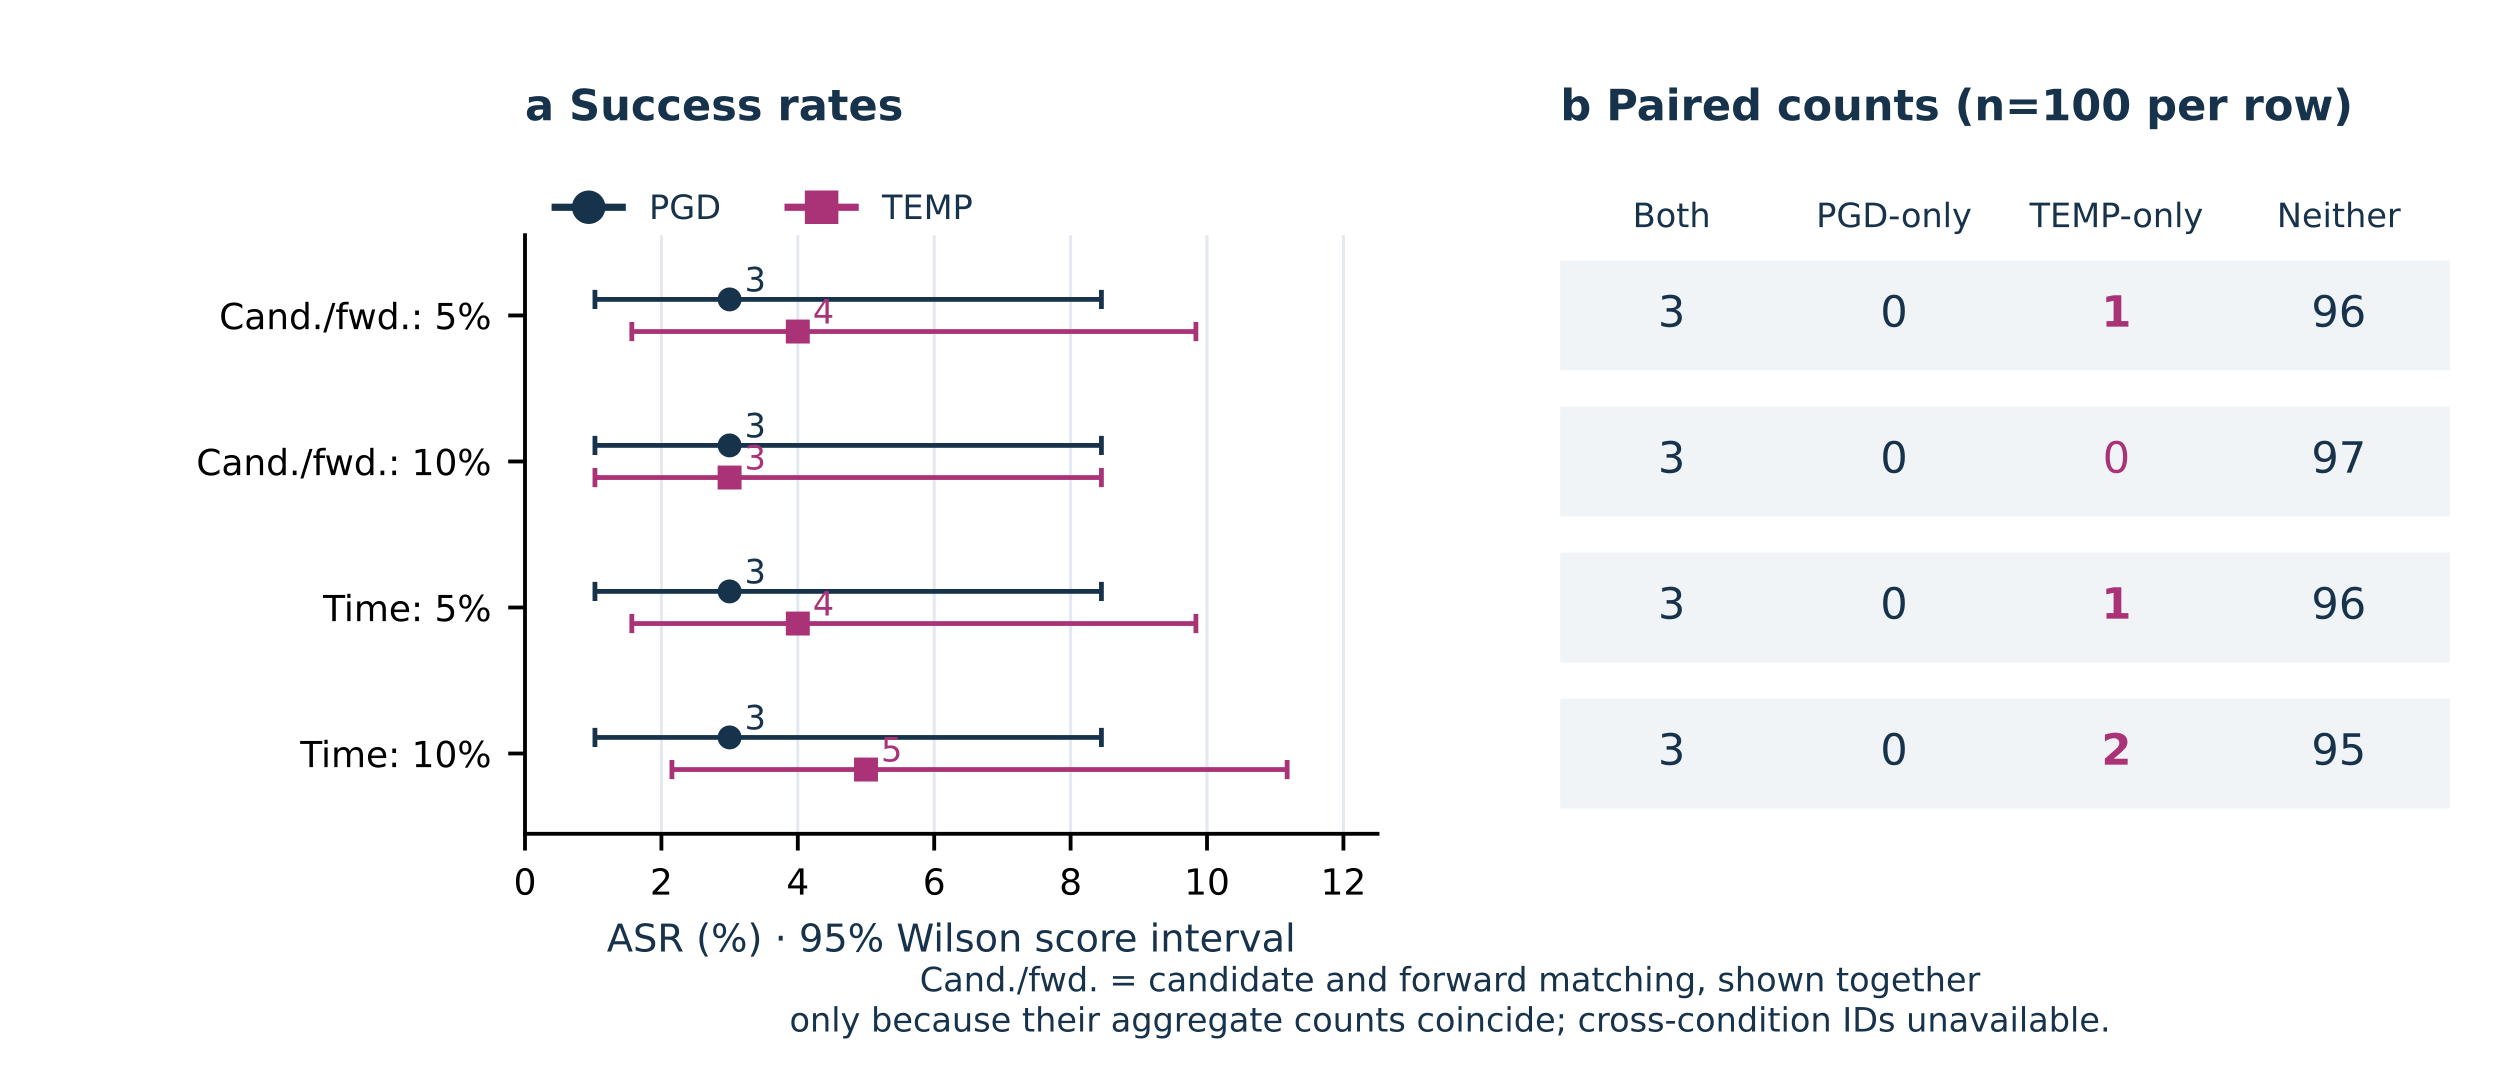
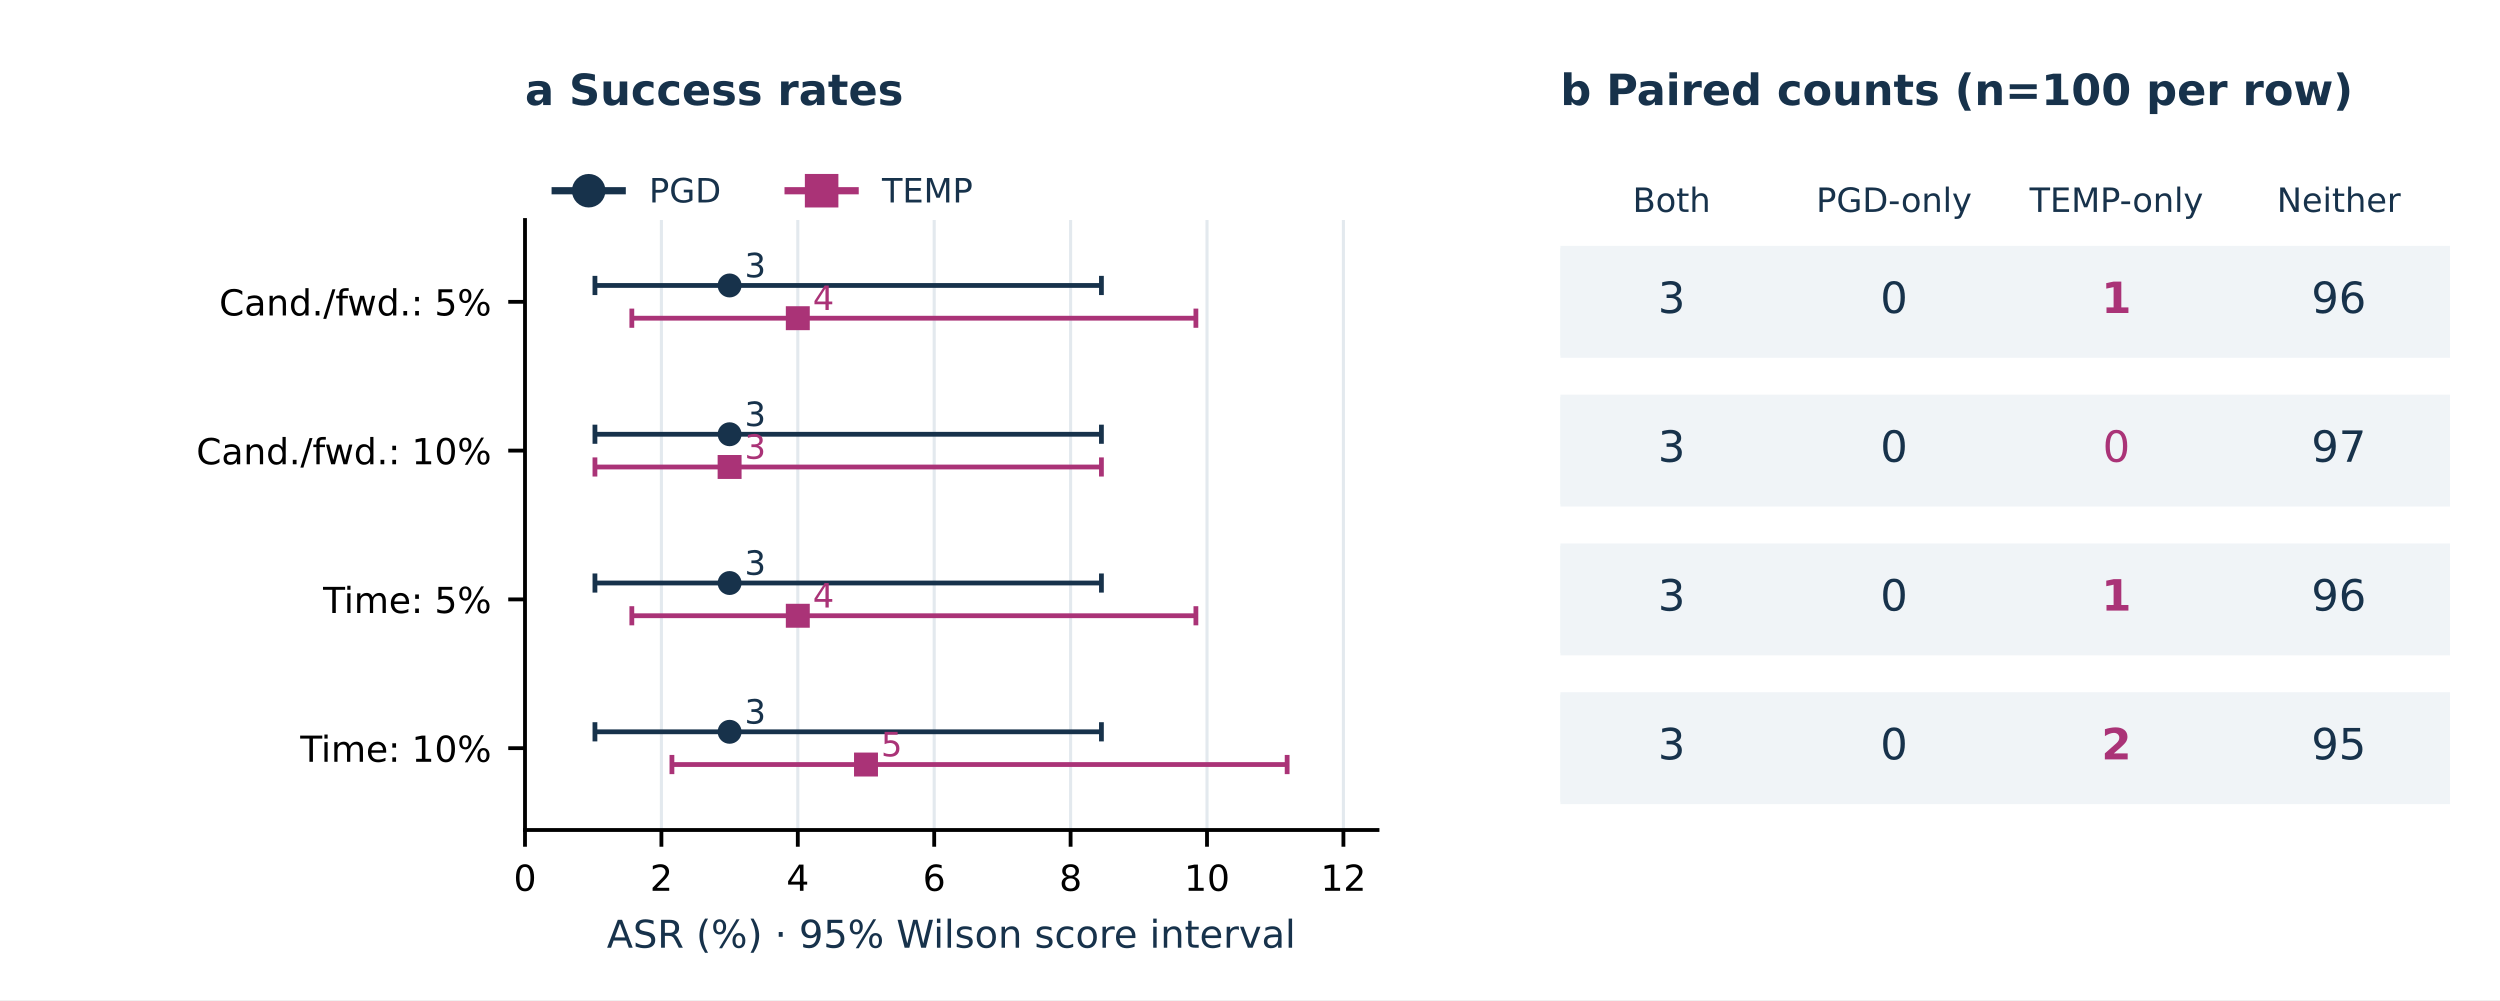
- <svg xmlns="http://www.w3.org/2000/svg" xmlns:xlink="http://www.w3.org/1999/xlink" width="522pt" height="223.2pt" viewBox="0 0 522 223.2" version="1.1">
+ <svg xmlns="http://www.w3.org/2000/svg" xmlns:xlink="http://www.w3.org/1999/xlink" width="522pt" height="208.8pt" viewBox="0 0 522 208.8" version="1.1">
  <defs>
    <style type="text/css">*{stroke-linejoin: round; stroke-linecap: butt}</style>
  </defs>
  <g id="figure_1">
    <g id="patch_1">
-       <path d="M 0 223.2 L 522 223.2 L 522 0 L 0 0 z " style="fill: #ffffff" />
+       <path d="M 0 208.8 L 522 208.8 L 522 0 L 0 0 z " style="fill: #ffffff" />
    </g>
    <g id="axes_1">
      <g id="patch_2">
-         <path d="M 109.62 174.096 L 287.624 174.096 L 287.624 49.104 L 109.62 49.104 z " style="fill: #ffffff" />
+         <path d="M 109.62 173.304 L 287.624 173.304 L 287.624 45.936 L 109.62 45.936 z " style="fill: #ffffff" />
      </g>
      <g id="matplotlib.axis_1">
        <g id="xtick_1">
          <g id="line2d_1">
-             <path d="M 109.62 174.096 L 109.62 49.104 " clip-path="url(#p97f20a0186)" style="fill: none; stroke: #e3e9ee; stroke-width: 0.65; stroke-linecap: square" />
+             <path d="M 109.62 173.304 L 109.62 45.936 " clip-path="url(#p2008d1b8cc)" style="fill: none; stroke: #e3e9ee; stroke-width: 0.65; stroke-linecap: square" />
          </g>
          <g id="line2d_2">
            <defs>
-               <path id="m06a3656022" d="M 0 0 L 0 3.5 " style="stroke: #000000; stroke-width: 0.8" />
+               <path id="m9ea673eb3c" d="M 0 0 L 0 3.5 " style="stroke: #000000; stroke-width: 0.8" />
            </defs>
            <g>
-               <use xlink:href="#m06a3656022" x="109.62" y="174.096" style="stroke: #000000; stroke-width: 0.8" />
+               <use xlink:href="#m9ea673eb3c" x="109.62" y="173.304" style="stroke: #000000; stroke-width: 0.8" />
            </g>
          </g>
          <g id="text_1">
-             <text style="font-size: 7.5px; font-family: 'DejaVu Sans'; text-anchor: middle" x="109.62" y="186.794" transform="rotate(-0 109.62 186.7942)">0</text>
+             <text style="font-size: 7.5px; font-family: 'DejaVu Sans'; text-anchor: middle" x="109.62" y="186.002" transform="rotate(-0 109.62 186.0022)">0</text>
          </g>
        </g>
        <g id="xtick_2">
          <g id="line2d_3">
-             <path d="M 138.101 174.096 L 138.101 49.104 " clip-path="url(#p97f20a0186)" style="fill: none; stroke: #e3e9ee; stroke-width: 0.65; stroke-linecap: square" />
+             <path d="M 138.101 173.304 L 138.101 45.936 " clip-path="url(#p2008d1b8cc)" style="fill: none; stroke: #e3e9ee; stroke-width: 0.65; stroke-linecap: square" />
          </g>
          <g id="line2d_4">
            <g>
-               <use xlink:href="#m06a3656022" x="138.101" y="174.096" style="stroke: #000000; stroke-width: 0.8" />
+               <use xlink:href="#m9ea673eb3c" x="138.101" y="173.304" style="stroke: #000000; stroke-width: 0.8" />
            </g>
          </g>
          <g id="text_2">
-             <text style="font-size: 7.5px; font-family: 'DejaVu Sans'; text-anchor: middle" x="138.101" y="186.794" transform="rotate(-0 138.1006 186.7942)">2</text>
+             <text style="font-size: 7.5px; font-family: 'DejaVu Sans'; text-anchor: middle" x="138.101" y="186.002" transform="rotate(-0 138.1006 186.0022)">2</text>
          </g>
        </g>
        <g id="xtick_3">
          <g id="line2d_5">
-             <path d="M 166.581 174.096 L 166.581 49.104 " clip-path="url(#p97f20a0186)" style="fill: none; stroke: #e3e9ee; stroke-width: 0.65; stroke-linecap: square" />
+             <path d="M 166.581 173.304 L 166.581 45.936 " clip-path="url(#p2008d1b8cc)" style="fill: none; stroke: #e3e9ee; stroke-width: 0.65; stroke-linecap: square" />
          </g>
          <g id="line2d_6">
            <g>
-               <use xlink:href="#m06a3656022" x="166.581" y="174.096" style="stroke: #000000; stroke-width: 0.8" />
+               <use xlink:href="#m9ea673eb3c" x="166.581" y="173.304" style="stroke: #000000; stroke-width: 0.8" />
            </g>
          </g>
          <g id="text_3">
-             <text style="font-size: 7.5px; font-family: 'DejaVu Sans'; text-anchor: middle" x="166.581" y="186.794" transform="rotate(-0 166.5812 186.7942)">4</text>
+             <text style="font-size: 7.5px; font-family: 'DejaVu Sans'; text-anchor: middle" x="166.581" y="186.002" transform="rotate(-0 166.5812 186.0022)">4</text>
          </g>
        </g>
        <g id="xtick_4">
          <g id="line2d_7">
-             <path d="M 195.062 174.096 L 195.062 49.104 " clip-path="url(#p97f20a0186)" style="fill: none; stroke: #e3e9ee; stroke-width: 0.65; stroke-linecap: square" />
+             <path d="M 195.062 173.304 L 195.062 45.936 " clip-path="url(#p2008d1b8cc)" style="fill: none; stroke: #e3e9ee; stroke-width: 0.65; stroke-linecap: square" />
          </g>
          <g id="line2d_8">
            <g>
-               <use xlink:href="#m06a3656022" x="195.062" y="174.096" style="stroke: #000000; stroke-width: 0.8" />
+               <use xlink:href="#m9ea673eb3c" x="195.062" y="173.304" style="stroke: #000000; stroke-width: 0.8" />
            </g>
          </g>
          <g id="text_4">
-             <text style="font-size: 7.5px; font-family: 'DejaVu Sans'; text-anchor: middle" x="195.062" y="186.794" transform="rotate(-0 195.0618 186.7942)">6</text>
+             <text style="font-size: 7.5px; font-family: 'DejaVu Sans'; text-anchor: middle" x="195.062" y="186.002" transform="rotate(-0 195.0618 186.0022)">6</text>
          </g>
        </g>
        <g id="xtick_5">
          <g id="line2d_9">
-             <path d="M 223.542 174.096 L 223.542 49.104 " clip-path="url(#p97f20a0186)" style="fill: none; stroke: #e3e9ee; stroke-width: 0.65; stroke-linecap: square" />
+             <path d="M 223.542 173.304 L 223.542 45.936 " clip-path="url(#p2008d1b8cc)" style="fill: none; stroke: #e3e9ee; stroke-width: 0.65; stroke-linecap: square" />
          </g>
          <g id="line2d_10">
            <g>
-               <use xlink:href="#m06a3656022" x="223.542" y="174.096" style="stroke: #000000; stroke-width: 0.8" />
+               <use xlink:href="#m9ea673eb3c" x="223.542" y="173.304" style="stroke: #000000; stroke-width: 0.8" />
            </g>
          </g>
          <g id="text_5">
-             <text style="font-size: 7.5px; font-family: 'DejaVu Sans'; text-anchor: middle" x="223.542" y="186.794" transform="rotate(-0 223.5423 186.7942)">8</text>
+             <text style="font-size: 7.5px; font-family: 'DejaVu Sans'; text-anchor: middle" x="223.542" y="186.002" transform="rotate(-0 223.5423 186.0022)">8</text>
          </g>
        </g>
        <g id="xtick_6">
          <g id="line2d_11">
-             <path d="M 252.023 174.096 L 252.023 49.104 " clip-path="url(#p97f20a0186)" style="fill: none; stroke: #e3e9ee; stroke-width: 0.65; stroke-linecap: square" />
+             <path d="M 252.023 173.304 L 252.023 45.936 " clip-path="url(#p2008d1b8cc)" style="fill: none; stroke: #e3e9ee; stroke-width: 0.65; stroke-linecap: square" />
          </g>
          <g id="line2d_12">
            <g>
-               <use xlink:href="#m06a3656022" x="252.023" y="174.096" style="stroke: #000000; stroke-width: 0.8" />
+               <use xlink:href="#m9ea673eb3c" x="252.023" y="173.304" style="stroke: #000000; stroke-width: 0.8" />
            </g>
          </g>
          <g id="text_6">
-             <text style="font-size: 7.5px; font-family: 'DejaVu Sans'; text-anchor: middle" x="252.023" y="186.794" transform="rotate(-0 252.0229 186.7942)">10</text>
+             <text style="font-size: 7.5px; font-family: 'DejaVu Sans'; text-anchor: middle" x="252.023" y="186.002" transform="rotate(-0 252.0229 186.0022)">10</text>
          </g>
        </g>
        <g id="xtick_7">
          <g id="line2d_13">
-             <path d="M 280.504 174.096 L 280.504 49.104 " clip-path="url(#p97f20a0186)" style="fill: none; stroke: #e3e9ee; stroke-width: 0.65; stroke-linecap: square" />
+             <path d="M 280.504 173.304 L 280.504 45.936 " clip-path="url(#p2008d1b8cc)" style="fill: none; stroke: #e3e9ee; stroke-width: 0.65; stroke-linecap: square" />
          </g>
          <g id="line2d_14">
            <g>
-               <use xlink:href="#m06a3656022" x="280.504" y="174.096" style="stroke: #000000; stroke-width: 0.8" />
+               <use xlink:href="#m9ea673eb3c" x="280.504" y="173.304" style="stroke: #000000; stroke-width: 0.8" />
            </g>
          </g>
          <g id="text_7">
-             <text style="font-size: 7.5px; font-family: 'DejaVu Sans'; text-anchor: middle" x="280.504" y="186.794" transform="rotate(-0 280.5035 186.7942)">12</text>
+             <text style="font-size: 7.5px; font-family: 'DejaVu Sans'; text-anchor: middle" x="280.504" y="186.002" transform="rotate(-0 280.5035 186.0022)">12</text>
          </g>
        </g>
        <g id="text_8">
-           <text style="font-size: 8px; font-family: 'DejaVu Sans'; text-anchor: middle; fill: #17324b" x="198.622" y="198.675" transform="rotate(-0 198.6218 198.6747)">ASR (%) · 95% Wilson score interval</text>
+           <text style="font-size: 8px; font-family: 'DejaVu Sans'; text-anchor: middle; fill: #17324b" x="198.622" y="197.883" transform="rotate(-0 198.6218 197.8827)">ASR (%) · 95% Wilson score interval</text>
        </g>
      </g>
      <g id="matplotlib.axis_2">
        <g id="ytick_1">
          <g id="line2d_15">
            <defs>
-               <path id="mb379976650" d="M 0 0 L -3.5 0 " style="stroke: #000000; stroke-width: 0.8" />
+               <path id="m56beac9aab" d="M 0 0 L -3.5 0 " style="stroke: #000000; stroke-width: 0.8" />
            </defs>
            <g>
-               <use xlink:href="#mb379976650" x="109.62" y="65.871" style="stroke: #000000; stroke-width: 0.8" />
+               <use xlink:href="#m56beac9aab" x="109.62" y="63.022" style="stroke: #000000; stroke-width: 0.8" />
            </g>
          </g>
          <g id="text_9">
-             <text style="font-size: 7.5px; font-family: 'DejaVu Sans'; text-anchor: end" x="102.62" y="68.721" transform="rotate(-0 102.62 68.72063)">Cand./fwd.: 5%</text>
+             <text style="font-size: 7.5px; font-family: 'DejaVu Sans'; text-anchor: end" x="102.62" y="65.871" transform="rotate(-0 102.62 65.87136)">Cand./fwd.: 5%</text>
          </g>
        </g>
        <g id="ytick_2">
          <g id="line2d_16">
            <g>
-               <use xlink:href="#mb379976650" x="109.62" y="96.357" style="stroke: #000000; stroke-width: 0.8" />
+               <use xlink:href="#m56beac9aab" x="109.62" y="94.087" style="stroke: #000000; stroke-width: 0.8" />
            </g>
          </g>
          <g id="text_10">
-             <text style="font-size: 7.5px; font-family: 'DejaVu Sans'; text-anchor: end" x="102.62" y="99.206" transform="rotate(-0 102.62 99.20649)">Cand./fwd.: 10%</text>
+             <text style="font-size: 7.5px; font-family: 'DejaVu Sans'; text-anchor: end" x="102.62" y="96.937" transform="rotate(-0 102.62 96.93673)">Cand./fwd.: 10%</text>
          </g>
        </g>
        <g id="ytick_3">
          <g id="line2d_17">
            <g>
-               <use xlink:href="#mb379976650" x="109.62" y="126.843" style="stroke: #000000; stroke-width: 0.8" />
+               <use xlink:href="#m56beac9aab" x="109.62" y="125.153" style="stroke: #000000; stroke-width: 0.8" />
            </g>
          </g>
          <g id="text_11">
-             <text style="font-size: 7.5px; font-family: 'DejaVu Sans'; text-anchor: end" x="102.62" y="129.692" transform="rotate(-0 102.62 129.6923)">Time: 5%</text>
+             <text style="font-size: 7.5px; font-family: 'DejaVu Sans'; text-anchor: end" x="102.62" y="128.002" transform="rotate(-0 102.62 128.0021)">Time: 5%</text>
          </g>
        </g>
        <g id="ytick_4">
          <g id="line2d_18">
            <g>
-               <use xlink:href="#mb379976650" x="109.62" y="157.329" style="stroke: #000000; stroke-width: 0.8" />
+               <use xlink:href="#m56beac9aab" x="109.62" y="156.218" style="stroke: #000000; stroke-width: 0.8" />
            </g>
          </g>
          <g id="text_12">
-             <text style="font-size: 7.5px; font-family: 'DejaVu Sans'; text-anchor: end" x="102.62" y="160.178" transform="rotate(-0 102.62 160.1782)">Time: 10%</text>
+             <text style="font-size: 7.5px; font-family: 'DejaVu Sans'; text-anchor: end" x="102.62" y="159.067" transform="rotate(-0 102.62 159.0675)">Time: 10%</text>
          </g>
        </g>
      </g>
      <g id="LineCollection_1">
-         <path d="M 124.223 62.518 L 229.978 62.518 " clip-path="url(#p97f20a0186)" style="fill: none; stroke: #17324b" />
+         <path d="M 124.223 59.605 L 229.978 59.605 " clip-path="url(#p2008d1b8cc)" style="fill: none; stroke: #17324b" />
      </g>
      <g id="line2d_19">
        <defs>
-           <path id="me2decad87b" d="M 0 2 L 0 -2 " style="stroke: #17324b" />
+           <path id="m1c0061c36f" d="M 0 2 L 0 -2 " style="stroke: #17324b" />
        </defs>
-         <g clip-path="url(#p97f20a0186)">
-           <use xlink:href="#me2decad87b" x="124.223" y="62.518" style="fill: #17324b; stroke: #17324b" />
+         <g clip-path="url(#p2008d1b8cc)">
+           <use xlink:href="#m1c0061c36f" x="124.223" y="59.605" style="fill: #17324b; stroke: #17324b" />
        </g>
      </g>
      <g id="line2d_20">
-         <g clip-path="url(#p97f20a0186)">
-           <use xlink:href="#me2decad87b" x="229.978" y="62.518" style="fill: #17324b; stroke: #17324b" />
+         <g clip-path="url(#p2008d1b8cc)">
+           <use xlink:href="#m1c0061c36f" x="229.978" y="59.605" style="fill: #17324b; stroke: #17324b" />
        </g>
      </g>
      <g id="LineCollection_2">
-         <path d="M 131.925 69.225 L 249.703 69.225 " clip-path="url(#p97f20a0186)" style="fill: none; stroke: #aa3377" />
+         <path d="M 131.925 66.439 L 249.703 66.439 " clip-path="url(#p2008d1b8cc)" style="fill: none; stroke: #aa3377" />
      </g>
      <g id="line2d_21">
        <defs>
-           <path id="m9e8b985d2b" d="M 0 2 L 0 -2 " style="stroke: #aa3377" />
+           <path id="m8cdf69920a" d="M 0 2 L 0 -2 " style="stroke: #aa3377" />
        </defs>
-         <g clip-path="url(#p97f20a0186)">
-           <use xlink:href="#m9e8b985d2b" x="131.925" y="69.225" style="fill: #aa3377; stroke: #aa3377" />
+         <g clip-path="url(#p2008d1b8cc)">
+           <use xlink:href="#m8cdf69920a" x="131.925" y="66.439" style="fill: #aa3377; stroke: #aa3377" />
        </g>
      </g>
      <g id="line2d_22">
-         <g clip-path="url(#p97f20a0186)">
-           <use xlink:href="#m9e8b985d2b" x="249.703" y="69.225" style="fill: #aa3377; stroke: #aa3377" />
+         <g clip-path="url(#p2008d1b8cc)">
+           <use xlink:href="#m8cdf69920a" x="249.703" y="66.439" style="fill: #aa3377; stroke: #aa3377" />
        </g>
      </g>
      <g id="LineCollection_3">
-         <path d="M 124.223 93.004 L 229.978 93.004 " clip-path="url(#p97f20a0186)" style="fill: none; stroke: #17324b" />
+         <path d="M 124.223 90.67 L 229.978 90.67 " clip-path="url(#p2008d1b8cc)" style="fill: none; stroke: #17324b" />
      </g>
      <g id="line2d_23">
-         <g clip-path="url(#p97f20a0186)">
-           <use xlink:href="#me2decad87b" x="124.223" y="93.004" style="fill: #17324b; stroke: #17324b" />
+         <g clip-path="url(#p2008d1b8cc)">
+           <use xlink:href="#m1c0061c36f" x="124.223" y="90.67" style="fill: #17324b; stroke: #17324b" />
        </g>
      </g>
      <g id="line2d_24">
-         <g clip-path="url(#p97f20a0186)">
-           <use xlink:href="#me2decad87b" x="229.978" y="93.004" style="fill: #17324b; stroke: #17324b" />
+         <g clip-path="url(#p2008d1b8cc)">
+           <use xlink:href="#m1c0061c36f" x="229.978" y="90.67" style="fill: #17324b; stroke: #17324b" />
        </g>
      </g>
      <g id="LineCollection_4">
-         <path d="M 124.223 99.711 L 229.978 99.711 " clip-path="url(#p97f20a0186)" style="fill: none; stroke: #aa3377" />
+         <path d="M 124.223 97.505 L 229.978 97.505 " clip-path="url(#p2008d1b8cc)" style="fill: none; stroke: #aa3377" />
      </g>
      <g id="line2d_25">
-         <g clip-path="url(#p97f20a0186)">
-           <use xlink:href="#m9e8b985d2b" x="124.223" y="99.711" style="fill: #aa3377; stroke: #aa3377" />
+         <g clip-path="url(#p2008d1b8cc)">
+           <use xlink:href="#m8cdf69920a" x="124.223" y="97.505" style="fill: #aa3377; stroke: #aa3377" />
        </g>
      </g>
      <g id="line2d_26">
-         <g clip-path="url(#p97f20a0186)">
-           <use xlink:href="#m9e8b985d2b" x="229.978" y="99.711" style="fill: #aa3377; stroke: #aa3377" />
+         <g clip-path="url(#p2008d1b8cc)">
+           <use xlink:href="#m8cdf69920a" x="229.978" y="97.505" style="fill: #aa3377; stroke: #aa3377" />
        </g>
      </g>
      <g id="LineCollection_5">
-         <path d="M 124.223 123.489 L 229.978 123.489 " clip-path="url(#p97f20a0186)" style="fill: none; stroke: #17324b" />
+         <path d="M 124.223 121.735 L 229.978 121.735 " clip-path="url(#p2008d1b8cc)" style="fill: none; stroke: #17324b" />
      </g>
      <g id="line2d_27">
-         <g clip-path="url(#p97f20a0186)">
-           <use xlink:href="#me2decad87b" x="124.223" y="123.489" style="fill: #17324b; stroke: #17324b" />
+         <g clip-path="url(#p2008d1b8cc)">
+           <use xlink:href="#m1c0061c36f" x="124.223" y="121.735" style="fill: #17324b; stroke: #17324b" />
        </g>
      </g>
      <g id="line2d_28">
-         <g clip-path="url(#p97f20a0186)">
-           <use xlink:href="#me2decad87b" x="229.978" y="123.489" style="fill: #17324b; stroke: #17324b" />
+         <g clip-path="url(#p2008d1b8cc)">
+           <use xlink:href="#m1c0061c36f" x="229.978" y="121.735" style="fill: #17324b; stroke: #17324b" />
        </g>
      </g>
      <g id="LineCollection_6">
-         <path d="M 131.925 130.196 L 249.703 130.196 " clip-path="url(#p97f20a0186)" style="fill: none; stroke: #aa3377" />
+         <path d="M 131.925 128.57 L 249.703 128.57 " clip-path="url(#p2008d1b8cc)" style="fill: none; stroke: #aa3377" />
      </g>
      <g id="line2d_29">
-         <g clip-path="url(#p97f20a0186)">
-           <use xlink:href="#m9e8b985d2b" x="131.925" y="130.196" style="fill: #aa3377; stroke: #aa3377" />
+         <g clip-path="url(#p2008d1b8cc)">
+           <use xlink:href="#m8cdf69920a" x="131.925" y="128.57" style="fill: #aa3377; stroke: #aa3377" />
        </g>
      </g>
      <g id="line2d_30">
-         <g clip-path="url(#p97f20a0186)">
-           <use xlink:href="#m9e8b985d2b" x="249.703" y="130.196" style="fill: #aa3377; stroke: #aa3377" />
+         <g clip-path="url(#p2008d1b8cc)">
+           <use xlink:href="#m8cdf69920a" x="249.703" y="128.57" style="fill: #aa3377; stroke: #aa3377" />
        </g>
      </g>
      <g id="LineCollection_7">
-         <path d="M 124.223 153.975 L 229.978 153.975 " clip-path="url(#p97f20a0186)" style="fill: none; stroke: #17324b" />
+         <path d="M 124.223 152.801 L 229.978 152.801 " clip-path="url(#p2008d1b8cc)" style="fill: none; stroke: #17324b" />
      </g>
      <g id="line2d_31">
-         <g clip-path="url(#p97f20a0186)">
-           <use xlink:href="#me2decad87b" x="124.223" y="153.975" style="fill: #17324b; stroke: #17324b" />
+         <g clip-path="url(#p2008d1b8cc)">
+           <use xlink:href="#m1c0061c36f" x="124.223" y="152.801" style="fill: #17324b; stroke: #17324b" />
        </g>
      </g>
      <g id="line2d_32">
-         <g clip-path="url(#p97f20a0186)">
-           <use xlink:href="#me2decad87b" x="229.978" y="153.975" style="fill: #17324b; stroke: #17324b" />
+         <g clip-path="url(#p2008d1b8cc)">
+           <use xlink:href="#m1c0061c36f" x="229.978" y="152.801" style="fill: #17324b; stroke: #17324b" />
        </g>
      </g>
      <g id="LineCollection_8">
-         <path d="M 140.299 160.682 L 268.756 160.682 " clip-path="url(#p97f20a0186)" style="fill: none; stroke: #aa3377" />
+         <path d="M 140.299 159.635 L 268.756 159.635 " clip-path="url(#p2008d1b8cc)" style="fill: none; stroke: #aa3377" />
      </g>
      <g id="line2d_33">
-         <g clip-path="url(#p97f20a0186)">
-           <use xlink:href="#m9e8b985d2b" x="140.299" y="160.682" style="fill: #aa3377; stroke: #aa3377" />
+         <g clip-path="url(#p2008d1b8cc)">
+           <use xlink:href="#m8cdf69920a" x="140.299" y="159.635" style="fill: #aa3377; stroke: #aa3377" />
        </g>
      </g>
      <g id="line2d_34">
-         <g clip-path="url(#p97f20a0186)">
-           <use xlink:href="#m9e8b985d2b" x="268.756" y="160.682" style="fill: #aa3377; stroke: #aa3377" />
+         <g clip-path="url(#p2008d1b8cc)">
+           <use xlink:href="#m8cdf69920a" x="268.756" y="159.635" style="fill: #aa3377; stroke: #aa3377" />
        </g>
      </g>
      <g id="line2d_35">
        <defs>
-           <path id="mfbaa4cbd0b" d="M 0 2 C 0.53 2 1.039 1.789 1.414 1.414 C 1.789 1.039 2 0.53 2 0 C 2 -0.53 1.789 -1.039 1.414 -1.414 C 1.039 -1.789 0.53 -2 0 -2 C -0.53 -2 -1.039 -1.789 -1.414 -1.414 C -1.789 -1.039 -2 -0.53 -2 0 C -2 0.53 -1.789 1.039 -1.414 1.414 C -1.039 1.789 -0.53 2 0 2 z " style="stroke: #17324b" />
+           <path id="mcb62db1101" d="M 0 2 C 0.53 2 1.039 1.789 1.414 1.414 C 1.789 1.039 2 0.53 2 0 C 2 -0.53 1.789 -1.039 1.414 -1.414 C 1.039 -1.789 0.53 -2 0 -2 C -0.53 -2 -1.039 -1.789 -1.414 -1.414 C -1.789 -1.039 -2 -0.53 -2 0 C -2 0.53 -1.789 1.039 -1.414 1.414 C -1.039 1.789 -0.53 2 0 2 z " style="stroke: #17324b" />
        </defs>
-         <g clip-path="url(#p97f20a0186)">
-           <use xlink:href="#mfbaa4cbd0b" x="152.341" y="62.518" style="fill: #17324b; stroke: #17324b" />
+         <g clip-path="url(#p2008d1b8cc)">
+           <use xlink:href="#mcb62db1101" x="152.341" y="59.605" style="fill: #17324b; stroke: #17324b" />
        </g>
      </g>
      <g id="line2d_36">
        <defs>
-           <path id="me695c874b8" d="M -2 2 L 2 2 L 2 -2 L -2 -2 z " style="stroke: #aa3377; stroke-linejoin: miter" />
+           <path id="mc5bc1b1e0f" d="M -2 2 L 2 2 L 2 -2 L -2 -2 z " style="stroke: #aa3377; stroke-linejoin: miter" />
        </defs>
-         <g clip-path="url(#p97f20a0186)">
-           <use xlink:href="#me695c874b8" x="166.581" y="69.225" style="fill: #aa3377; stroke: #aa3377; stroke-linejoin: miter" />
+         <g clip-path="url(#p2008d1b8cc)">
+           <use xlink:href="#mc5bc1b1e0f" x="166.581" y="66.439" style="fill: #aa3377; stroke: #aa3377; stroke-linejoin: miter" />
        </g>
      </g>
      <g id="line2d_37">
-         <g clip-path="url(#p97f20a0186)">
-           <use xlink:href="#mfbaa4cbd0b" x="152.341" y="93.004" style="fill: #17324b; stroke: #17324b" />
+         <g clip-path="url(#p2008d1b8cc)">
+           <use xlink:href="#mcb62db1101" x="152.341" y="90.67" style="fill: #17324b; stroke: #17324b" />
        </g>
      </g>
      <g id="line2d_38">
-         <g clip-path="url(#p97f20a0186)">
-           <use xlink:href="#me695c874b8" x="152.341" y="99.711" style="fill: #aa3377; stroke: #aa3377; stroke-linejoin: miter" />
+         <g clip-path="url(#p2008d1b8cc)">
+           <use xlink:href="#mc5bc1b1e0f" x="152.341" y="97.505" style="fill: #aa3377; stroke: #aa3377; stroke-linejoin: miter" />
        </g>
      </g>
      <g id="line2d_39">
-         <g clip-path="url(#p97f20a0186)">
-           <use xlink:href="#mfbaa4cbd0b" x="152.341" y="123.489" style="fill: #17324b; stroke: #17324b" />
+         <g clip-path="url(#p2008d1b8cc)">
+           <use xlink:href="#mcb62db1101" x="152.341" y="121.735" style="fill: #17324b; stroke: #17324b" />
        </g>
      </g>
      <g id="line2d_40">
-         <g clip-path="url(#p97f20a0186)">
-           <use xlink:href="#me695c874b8" x="166.581" y="130.196" style="fill: #aa3377; stroke: #aa3377; stroke-linejoin: miter" />
+         <g clip-path="url(#p2008d1b8cc)">
+           <use xlink:href="#mc5bc1b1e0f" x="166.581" y="128.57" style="fill: #aa3377; stroke: #aa3377; stroke-linejoin: miter" />
        </g>
      </g>
      <g id="line2d_41">
-         <g clip-path="url(#p97f20a0186)">
-           <use xlink:href="#mfbaa4cbd0b" x="152.341" y="153.975" style="fill: #17324b; stroke: #17324b" />
+         <g clip-path="url(#p2008d1b8cc)">
+           <use xlink:href="#mcb62db1101" x="152.341" y="152.801" style="fill: #17324b; stroke: #17324b" />
        </g>
      </g>
      <g id="line2d_42">
-         <g clip-path="url(#p97f20a0186)">
-           <use xlink:href="#me695c874b8" x="180.821" y="160.682" style="fill: #aa3377; stroke: #aa3377; stroke-linejoin: miter" />
+         <g clip-path="url(#p2008d1b8cc)">
+           <use xlink:href="#mc5bc1b1e0f" x="180.821" y="159.635" style="fill: #aa3377; stroke: #aa3377; stroke-linejoin: miter" />
        </g>
      </g>
      <g id="patch_3">
-         <path d="M 109.62 174.096 L 109.62 49.104 " style="fill: none; stroke: #000000; stroke-width: 0.8; stroke-linejoin: miter; stroke-linecap: square" />
+         <path d="M 109.62 173.304 L 109.62 45.936 " style="fill: none; stroke: #000000; stroke-width: 0.8; stroke-linejoin: miter; stroke-linecap: square" />
      </g>
      <g id="patch_4">
-         <path d="M 109.62 174.096 L 287.624 174.096 " style="fill: none; stroke: #000000; stroke-width: 0.8; stroke-linejoin: miter; stroke-linecap: square" />
+         <path d="M 109.62 173.304 L 287.624 173.304 " style="fill: none; stroke: #000000; stroke-width: 0.8; stroke-linejoin: miter; stroke-linecap: square" />
      </g>
      <g id="text_13">
-         <text style="font-size: 7px; font-family: 'DejaVu Sans'; text-anchor: start; fill: #17324b" x="155.474" y="60.841" transform="rotate(-0 155.4737 60.84105)">3</text>
+         <text style="font-size: 7px; font-family: 'DejaVu Sans'; text-anchor: start; fill: #17324b" x="155.474" y="57.896" transform="rotate(-0 155.4737 57.89617)">3</text>
      </g>
      <g id="text_14">
-         <text style="font-size: 7px; font-family: 'DejaVu Sans'; text-anchor: start; fill: #aa3377" x="169.714" y="67.548" transform="rotate(-0 169.714 67.54794)">4</text>
+         <text style="font-size: 7px; font-family: 'DejaVu Sans'; text-anchor: start; fill: #aa3377" x="169.714" y="64.731" transform="rotate(-0 169.714 64.73055)">4</text>
      </g>
      <g id="text_15">
-         <text style="font-size: 7px; font-family: 'DejaVu Sans'; text-anchor: start; fill: #17324b" x="155.474" y="91.327" transform="rotate(-0 155.4737 91.32691)">3</text>
+         <text style="font-size: 7px; font-family: 'DejaVu Sans'; text-anchor: start; fill: #17324b" x="155.474" y="88.962" transform="rotate(-0 155.4737 88.96153)">3</text>
      </g>
      <g id="text_16">
-         <text style="font-size: 7px; font-family: 'DejaVu Sans'; text-anchor: start; fill: #aa3377" x="155.474" y="98.034" transform="rotate(-0 155.4737 98.03379)">3</text>
+         <text style="font-size: 7px; font-family: 'DejaVu Sans'; text-anchor: start; fill: #aa3377" x="155.474" y="95.796" transform="rotate(-0 155.4737 95.79591)">3</text>
      </g>
      <g id="text_17">
-         <text style="font-size: 7px; font-family: 'DejaVu Sans'; text-anchor: start; fill: #17324b" x="155.474" y="121.813" transform="rotate(-0 155.4737 121.8128)">3</text>
+         <text style="font-size: 7px; font-family: 'DejaVu Sans'; text-anchor: start; fill: #17324b" x="155.474" y="120.027" transform="rotate(-0 155.4737 120.0269)">3</text>
      </g>
      <g id="text_18">
-         <text style="font-size: 7px; font-family: 'DejaVu Sans'; text-anchor: start; fill: #aa3377" x="169.714" y="128.52" transform="rotate(-0 169.714 128.5196)">4</text>
+         <text style="font-size: 7px; font-family: 'DejaVu Sans'; text-anchor: start; fill: #aa3377" x="169.714" y="126.861" transform="rotate(-0 169.714 126.8613)">4</text>
      </g>
      <g id="text_19">
-         <text style="font-size: 7px; font-family: 'DejaVu Sans'; text-anchor: start; fill: #17324b" x="155.474" y="152.299" transform="rotate(-0 155.4737 152.2986)">3</text>
+         <text style="font-size: 7px; font-family: 'DejaVu Sans'; text-anchor: start; fill: #17324b" x="155.474" y="151.092" transform="rotate(-0 155.4737 151.0923)">3</text>
      </g>
      <g id="text_20">
-         <text style="font-size: 7px; font-family: 'DejaVu Sans'; text-anchor: start; fill: #aa3377" x="183.954" y="159.006" transform="rotate(-0 183.9543 159.0055)">5</text>
+         <text style="font-size: 7px; font-family: 'DejaVu Sans'; text-anchor: start; fill: #aa3377" x="183.954" y="157.927" transform="rotate(-0 183.9543 157.9266)">5</text>
      </g>
      <g id="text_21">
-         <text style="font-weight: 700; font-size: 9px; font-family: 'DejaVu Sans'; text-anchor: start; fill: #17324b" x="109.62" y="25.104" transform="rotate(-0 109.62 25.104)">a  Success rates</text>
+         <text style="font-weight: 700; font-size: 9px; font-family: 'DejaVu Sans'; text-anchor: start; fill: #17324b" x="109.62" y="21.936" transform="rotate(-0 109.62 21.936)">a  Success rates</text>
      </g>
      <g id="legend_1">
        <g id="line2d_43">
-           <path d="M 115.92 43.274 L 122.92 43.274 L 129.92 43.274 " style="fill: none; stroke: #17324b; stroke-width: 1.5; stroke-linecap: square" />
+           <path d="M 115.92 39.821 L 122.92 39.821 L 129.92 39.821 " style="fill: none; stroke: #17324b; stroke-width: 1.5; stroke-linecap: square" />
          <defs>
-             <path id="m5863940ab5" d="M 0 3 C 0.796 3 1.559 2.684 2.121 2.121 C 2.684 1.559 3 0.796 3 0 C 3 -0.796 2.684 -1.559 2.121 -2.121 C 1.559 -2.684 0.796 -3 0 -3 C -0.796 -3 -1.559 -2.684 -2.121 -2.121 C -2.684 -1.559 -3 -0.796 -3 0 C -3 0.796 -2.684 1.559 -2.121 2.121 C -1.559 2.684 -0.796 3 0 3 z " style="stroke: #17324b" />
+             <path id="mf1d0f89979" d="M 0 3 C 0.796 3 1.559 2.684 2.121 2.121 C 2.684 1.559 3 0.796 3 0 C 3 -0.796 2.684 -1.559 2.121 -2.121 C 1.559 -2.684 0.796 -3 0 -3 C -0.796 -3 -1.559 -2.684 -2.121 -2.121 C -2.684 -1.559 -3 -0.796 -3 0 C -3 0.796 -2.684 1.559 -2.121 2.121 C -1.559 2.684 -0.796 3 0 3 z " style="stroke: #17324b" />
          </defs>
          <g>
-             <use xlink:href="#m5863940ab5" x="122.92" y="43.274" style="fill: #17324b; stroke: #17324b" />
+             <use xlink:href="#mf1d0f89979" x="122.92" y="39.821" style="fill: #17324b; stroke: #17324b" />
          </g>
        </g>
        <g id="text_22">
-           <text style="font-size: 7px; font-family: 'DejaVu Sans'; text-anchor: start; fill: #17324b" x="135.52" y="45.724" transform="rotate(-0 135.52 45.72387)">PGD</text>
+           <text style="font-size: 7px; font-family: 'DejaVu Sans'; text-anchor: start; fill: #17324b" x="135.52" y="42.271" transform="rotate(-0 135.52 42.27075)">PGD</text>
        </g>
        <g id="line2d_44">
-           <path d="M 164.555 43.274 L 171.555 43.274 L 178.555 43.274 " style="fill: none; stroke: #aa3377; stroke-width: 1.5; stroke-linecap: square" />
+           <path d="M 164.555 39.821 L 171.555 39.821 L 178.555 39.821 " style="fill: none; stroke: #aa3377; stroke-width: 1.5; stroke-linecap: square" />
          <defs>
-             <path id="md27911a6f8" d="M -3 3 L 3 3 L 3 -3 L -3 -3 z " style="stroke: #aa3377; stroke-linejoin: miter" />
+             <path id="m27029a41e3" d="M -3 3 L 3 3 L 3 -3 L -3 -3 z " style="stroke: #aa3377; stroke-linejoin: miter" />
          </defs>
          <g>
-             <use xlink:href="#md27911a6f8" x="171.555" y="43.274" style="fill: #aa3377; stroke: #aa3377; stroke-linejoin: miter" />
+             <use xlink:href="#m27029a41e3" x="171.555" y="39.821" style="fill: #aa3377; stroke: #aa3377; stroke-linejoin: miter" />
          </g>
        </g>
        <g id="text_23">
-           <text style="font-size: 7px; font-family: 'DejaVu Sans'; text-anchor: start; fill: #17324b" x="184.155" y="45.724" transform="rotate(-0 184.1547 45.72387)">TEMP</text>
+           <text style="font-size: 7px; font-family: 'DejaVu Sans'; text-anchor: start; fill: #17324b" x="184.155" y="42.271" transform="rotate(-0 184.1547 42.27075)">TEMP</text>
        </g>
      </g>
    </g>
    <g id="axes_2">
      <g id="patch_5">
-         <path d="M 325.817 76.846 L 511.56 76.846 L 511.56 54.896 L 325.817 54.896 z " clip-path="url(#pcf50d6c773)" style="fill: #f0f4f7; stroke: #f0f4f7; stroke-linejoin: miter" />
+         <path d="M 325.817 74.205 L 511.56 74.205 L 511.56 51.838 L 325.817 51.838 z " clip-path="url(#pbcf034f301)" style="fill: #f0f4f7; stroke: #f0f4f7; stroke-linejoin: miter" />
      </g>
      <g id="patch_6">
-         <path d="M 325.817 107.332 L 511.56 107.332 L 511.56 85.382 L 325.817 85.382 z " clip-path="url(#pcf50d6c773)" style="fill: #f0f4f7; stroke: #f0f4f7; stroke-linejoin: miter" />
+         <path d="M 325.817 105.271 L 511.56 105.271 L 511.56 82.904 L 325.817 82.904 z " clip-path="url(#pbcf034f301)" style="fill: #f0f4f7; stroke: #f0f4f7; stroke-linejoin: miter" />
      </g>
      <g id="patch_7">
-         <path d="M 325.817 137.818 L 511.56 137.818 L 511.56 115.868 L 325.817 115.868 z " clip-path="url(#pcf50d6c773)" style="fill: #f0f4f7; stroke: #f0f4f7; stroke-linejoin: miter" />
+         <path d="M 325.817 136.336 L 511.56 136.336 L 511.56 113.969 L 325.817 113.969 z " clip-path="url(#pbcf034f301)" style="fill: #f0f4f7; stroke: #f0f4f7; stroke-linejoin: miter" />
      </g>
      <g id="patch_8">
-         <path d="M 325.817 168.304 L 511.56 168.304 L 511.56 146.354 L 325.817 146.354 z " clip-path="url(#pcf50d6c773)" style="fill: #f0f4f7; stroke: #f0f4f7; stroke-linejoin: miter" />
+         <path d="M 325.817 167.402 L 511.56 167.402 L 511.56 145.035 L 325.817 145.035 z " clip-path="url(#pbcf034f301)" style="fill: #f0f4f7; stroke: #f0f4f7; stroke-linejoin: miter" />
      </g>
      <g id="text_24">
-         <text style="font-size: 7px; font-family: 'DejaVu Sans'; text-anchor: middle; fill: #17324b" x="349.035" y="47.422" transform="rotate(-0 349.0349 47.42236)">Both</text>
+         <text style="font-size: 7px; font-family: 'DejaVu Sans'; text-anchor: middle; fill: #17324b" x="349.035" y="44.254" transform="rotate(-0 349.0349 44.25436)">Both</text>
      </g>
      <g id="text_25">
-         <text style="font-size: 7px; font-family: 'DejaVu Sans'; text-anchor: middle; fill: #17324b" x="395.471" y="47.422" transform="rotate(-0 395.4707 47.42236)">PGD-only</text>
+         <text style="font-size: 7px; font-family: 'DejaVu Sans'; text-anchor: middle; fill: #17324b" x="395.471" y="44.254" transform="rotate(-0 395.4707 44.25436)">PGD-only</text>
      </g>
      <g id="text_26">
-         <text style="font-size: 7px; font-family: 'DejaVu Sans'; text-anchor: middle; fill: #17324b" x="441.906" y="47.422" transform="rotate(-0 441.9064 47.42236)">TEMP-only</text>
+         <text style="font-size: 7px; font-family: 'DejaVu Sans'; text-anchor: middle; fill: #17324b" x="441.906" y="44.254" transform="rotate(-0 441.9064 44.25436)">TEMP-only</text>
      </g>
      <g id="text_27">
-         <text style="font-size: 7px; font-family: 'DejaVu Sans'; text-anchor: middle; fill: #17324b" x="488.342" y="47.422" transform="rotate(-0 488.3421 47.42236)">Neither</text>
+         <text style="font-size: 7px; font-family: 'DejaVu Sans'; text-anchor: middle; fill: #17324b" x="488.342" y="44.254" transform="rotate(-0 488.3421 44.25436)">Neither</text>
      </g>
      <g id="text_28">
-         <text style="font-size: 9px; font-family: 'DejaVu Sans'; text-anchor: middle; fill: #17324b" x="349.035" y="68.209" transform="rotate(-0 349.0349 68.20911)">3</text>
+         <text style="font-size: 9px; font-family: 'DejaVu Sans'; text-anchor: middle; fill: #17324b" x="349.035" y="65.36" transform="rotate(-0 349.0349 65.35984)">3</text>
      </g>
      <g id="text_29">
-         <text style="font-size: 9px; font-family: 'DejaVu Sans'; text-anchor: middle; fill: #17324b" x="395.471" y="68.209" transform="rotate(-0 395.4707 68.20911)">0</text>
+         <text style="font-size: 9px; font-family: 'DejaVu Sans'; text-anchor: middle; fill: #17324b" x="395.471" y="65.36" transform="rotate(-0 395.4707 65.35984)">0</text>
      </g>
      <g id="text_30">
-         <text style="font-weight: 700; font-size: 9px; font-family: 'DejaVu Sans'; text-anchor: middle; fill: #aa3377" x="441.906" y="68.209" transform="rotate(-0 441.9064 68.20911)">1</text>
+         <text style="font-weight: 700; font-size: 9px; font-family: 'DejaVu Sans'; text-anchor: middle; fill: #aa3377" x="441.906" y="65.36" transform="rotate(-0 441.9064 65.35984)">1</text>
      </g>
      <g id="text_31">
-         <text style="font-size: 9px; font-family: 'DejaVu Sans'; text-anchor: middle; fill: #17324b" x="488.342" y="68.209" transform="rotate(-0 488.3421 68.20911)">96</text>
+         <text style="font-size: 9px; font-family: 'DejaVu Sans'; text-anchor: middle; fill: #17324b" x="488.342" y="65.36" transform="rotate(-0 488.3421 65.35984)">96</text>
      </g>
      <g id="text_32">
-         <text style="font-size: 9px; font-family: 'DejaVu Sans'; text-anchor: middle; fill: #17324b" x="349.035" y="98.695" transform="rotate(-0 349.0349 98.69496)">3</text>
+         <text style="font-size: 9px; font-family: 'DejaVu Sans'; text-anchor: middle; fill: #17324b" x="349.035" y="96.425" transform="rotate(-0 349.0349 96.42521)">3</text>
      </g>
      <g id="text_33">
-         <text style="font-size: 9px; font-family: 'DejaVu Sans'; text-anchor: middle; fill: #17324b" x="395.471" y="98.695" transform="rotate(-0 395.4707 98.69496)">0</text>
+         <text style="font-size: 9px; font-family: 'DejaVu Sans'; text-anchor: middle; fill: #17324b" x="395.471" y="96.425" transform="rotate(-0 395.4707 96.42521)">0</text>
      </g>
      <g id="text_34">
-         <text style="font-size: 9px; font-family: 'DejaVu Sans'; text-anchor: middle; fill: #aa3377" x="441.906" y="98.695" transform="rotate(-0 441.9064 98.69496)">0</text>
+         <text style="font-size: 9px; font-family: 'DejaVu Sans'; text-anchor: middle; fill: #aa3377" x="441.906" y="96.425" transform="rotate(-0 441.9064 96.42521)">0</text>
      </g>
      <g id="text_35">
-         <text style="font-size: 9px; font-family: 'DejaVu Sans'; text-anchor: middle; fill: #17324b" x="488.342" y="98.695" transform="rotate(-0 488.3421 98.69496)">97</text>
+         <text style="font-size: 9px; font-family: 'DejaVu Sans'; text-anchor: middle; fill: #17324b" x="488.342" y="96.425" transform="rotate(-0 488.3421 96.42521)">97</text>
      </g>
      <g id="text_36">
-         <text style="font-size: 9px; font-family: 'DejaVu Sans'; text-anchor: middle; fill: #17324b" x="349.035" y="129.181" transform="rotate(-0 349.0349 129.1808)">3</text>
+         <text style="font-size: 9px; font-family: 'DejaVu Sans'; text-anchor: middle; fill: #17324b" x="349.035" y="127.491" transform="rotate(-0 349.0349 127.4906)">3</text>
      </g>
      <g id="text_37">
-         <text style="font-size: 9px; font-family: 'DejaVu Sans'; text-anchor: middle; fill: #17324b" x="395.471" y="129.181" transform="rotate(-0 395.4707 129.1808)">0</text>
+         <text style="font-size: 9px; font-family: 'DejaVu Sans'; text-anchor: middle; fill: #17324b" x="395.471" y="127.491" transform="rotate(-0 395.4707 127.4906)">0</text>
      </g>
      <g id="text_38">
-         <text style="font-weight: 700; font-size: 9px; font-family: 'DejaVu Sans'; text-anchor: middle; fill: #aa3377" x="441.906" y="129.181" transform="rotate(-0 441.9064 129.1808)">1</text>
+         <text style="font-weight: 700; font-size: 9px; font-family: 'DejaVu Sans'; text-anchor: middle; fill: #aa3377" x="441.906" y="127.491" transform="rotate(-0 441.9064 127.4906)">1</text>
      </g>
      <g id="text_39">
-         <text style="font-size: 9px; font-family: 'DejaVu Sans'; text-anchor: middle; fill: #17324b" x="488.342" y="129.181" transform="rotate(-0 488.3421 129.1808)">96</text>
+         <text style="font-size: 9px; font-family: 'DejaVu Sans'; text-anchor: middle; fill: #17324b" x="488.342" y="127.491" transform="rotate(-0 488.3421 127.4906)">96</text>
      </g>
      <g id="text_40">
-         <text style="font-size: 9px; font-family: 'DejaVu Sans'; text-anchor: middle; fill: #17324b" x="349.035" y="159.667" transform="rotate(-0 349.0349 159.6667)">3</text>
+         <text style="font-size: 9px; font-family: 'DejaVu Sans'; text-anchor: middle; fill: #17324b" x="349.035" y="158.556" transform="rotate(-0 349.0349 158.5559)">3</text>
      </g>
      <g id="text_41">
-         <text style="font-size: 9px; font-family: 'DejaVu Sans'; text-anchor: middle; fill: #17324b" x="395.471" y="159.667" transform="rotate(-0 395.4707 159.6667)">0</text>
+         <text style="font-size: 9px; font-family: 'DejaVu Sans'; text-anchor: middle; fill: #17324b" x="395.471" y="158.556" transform="rotate(-0 395.4707 158.5559)">0</text>
      </g>
      <g id="text_42">
-         <text style="font-weight: 700; font-size: 9px; font-family: 'DejaVu Sans'; text-anchor: middle; fill: #aa3377" x="441.906" y="159.667" transform="rotate(-0 441.9064 159.6667)">2</text>
+         <text style="font-weight: 700; font-size: 9px; font-family: 'DejaVu Sans'; text-anchor: middle; fill: #aa3377" x="441.906" y="158.556" transform="rotate(-0 441.9064 158.5559)">2</text>
      </g>
      <g id="text_43">
-         <text style="font-size: 9px; font-family: 'DejaVu Sans'; text-anchor: middle; fill: #17324b" x="488.342" y="159.667" transform="rotate(-0 488.3421 159.6667)">95</text>
+         <text style="font-size: 9px; font-family: 'DejaVu Sans'; text-anchor: middle; fill: #17324b" x="488.342" y="158.556" transform="rotate(-0 488.3421 158.5559)">95</text>
      </g>
      <g id="text_44">
-         <text style="font-weight: 700; font-size: 9px; font-family: 'DejaVu Sans'; text-anchor: start; fill: #17324b" x="325.817" y="25.104" transform="rotate(-0 325.8171 25.104)">b  Paired counts (n=100 per row)</text>
-       </g>
-     </g>
-     <g id="text_45">
-       <text style="font-size: 7px; font-family: 'DejaVu Sans'; fill: #17324b" transform="translate(192.0457 206.9861)">Cand./fwd. = candidate and forward matching, shown together</text>
-       <text style="font-size: 7px; font-family: 'DejaVu Sans'; fill: #17324b" transform="translate(164.843 215.388)">only because their aggregate counts coincide; cross-condition IDs unavailable.</text>
+         <text style="font-weight: 700; font-size: 9px; font-family: 'DejaVu Sans'; text-anchor: start; fill: #17324b" x="325.817" y="21.936" transform="rotate(-0 325.8171 21.936)">b  Paired counts (n=100 per row)</text>
+       </g>
    </g>
  </g>
  <defs>
-     <clipPath id="p97f20a0186">
-       <rect x="109.62" y="49.104" width="178.004" height="124.992" />
+     <clipPath id="p2008d1b8cc">
+       <rect x="109.62" y="45.936" width="178.004" height="127.368" />
    </clipPath>
-     <clipPath id="pcf50d6c773">
-       <rect x="325.817" y="49.104" width="185.743" height="124.992" />
+     <clipPath id="pbcf034f301">
+       <rect x="325.817" y="45.936" width="185.743" height="127.368" />
    </clipPath>
  </defs>
</svg>
